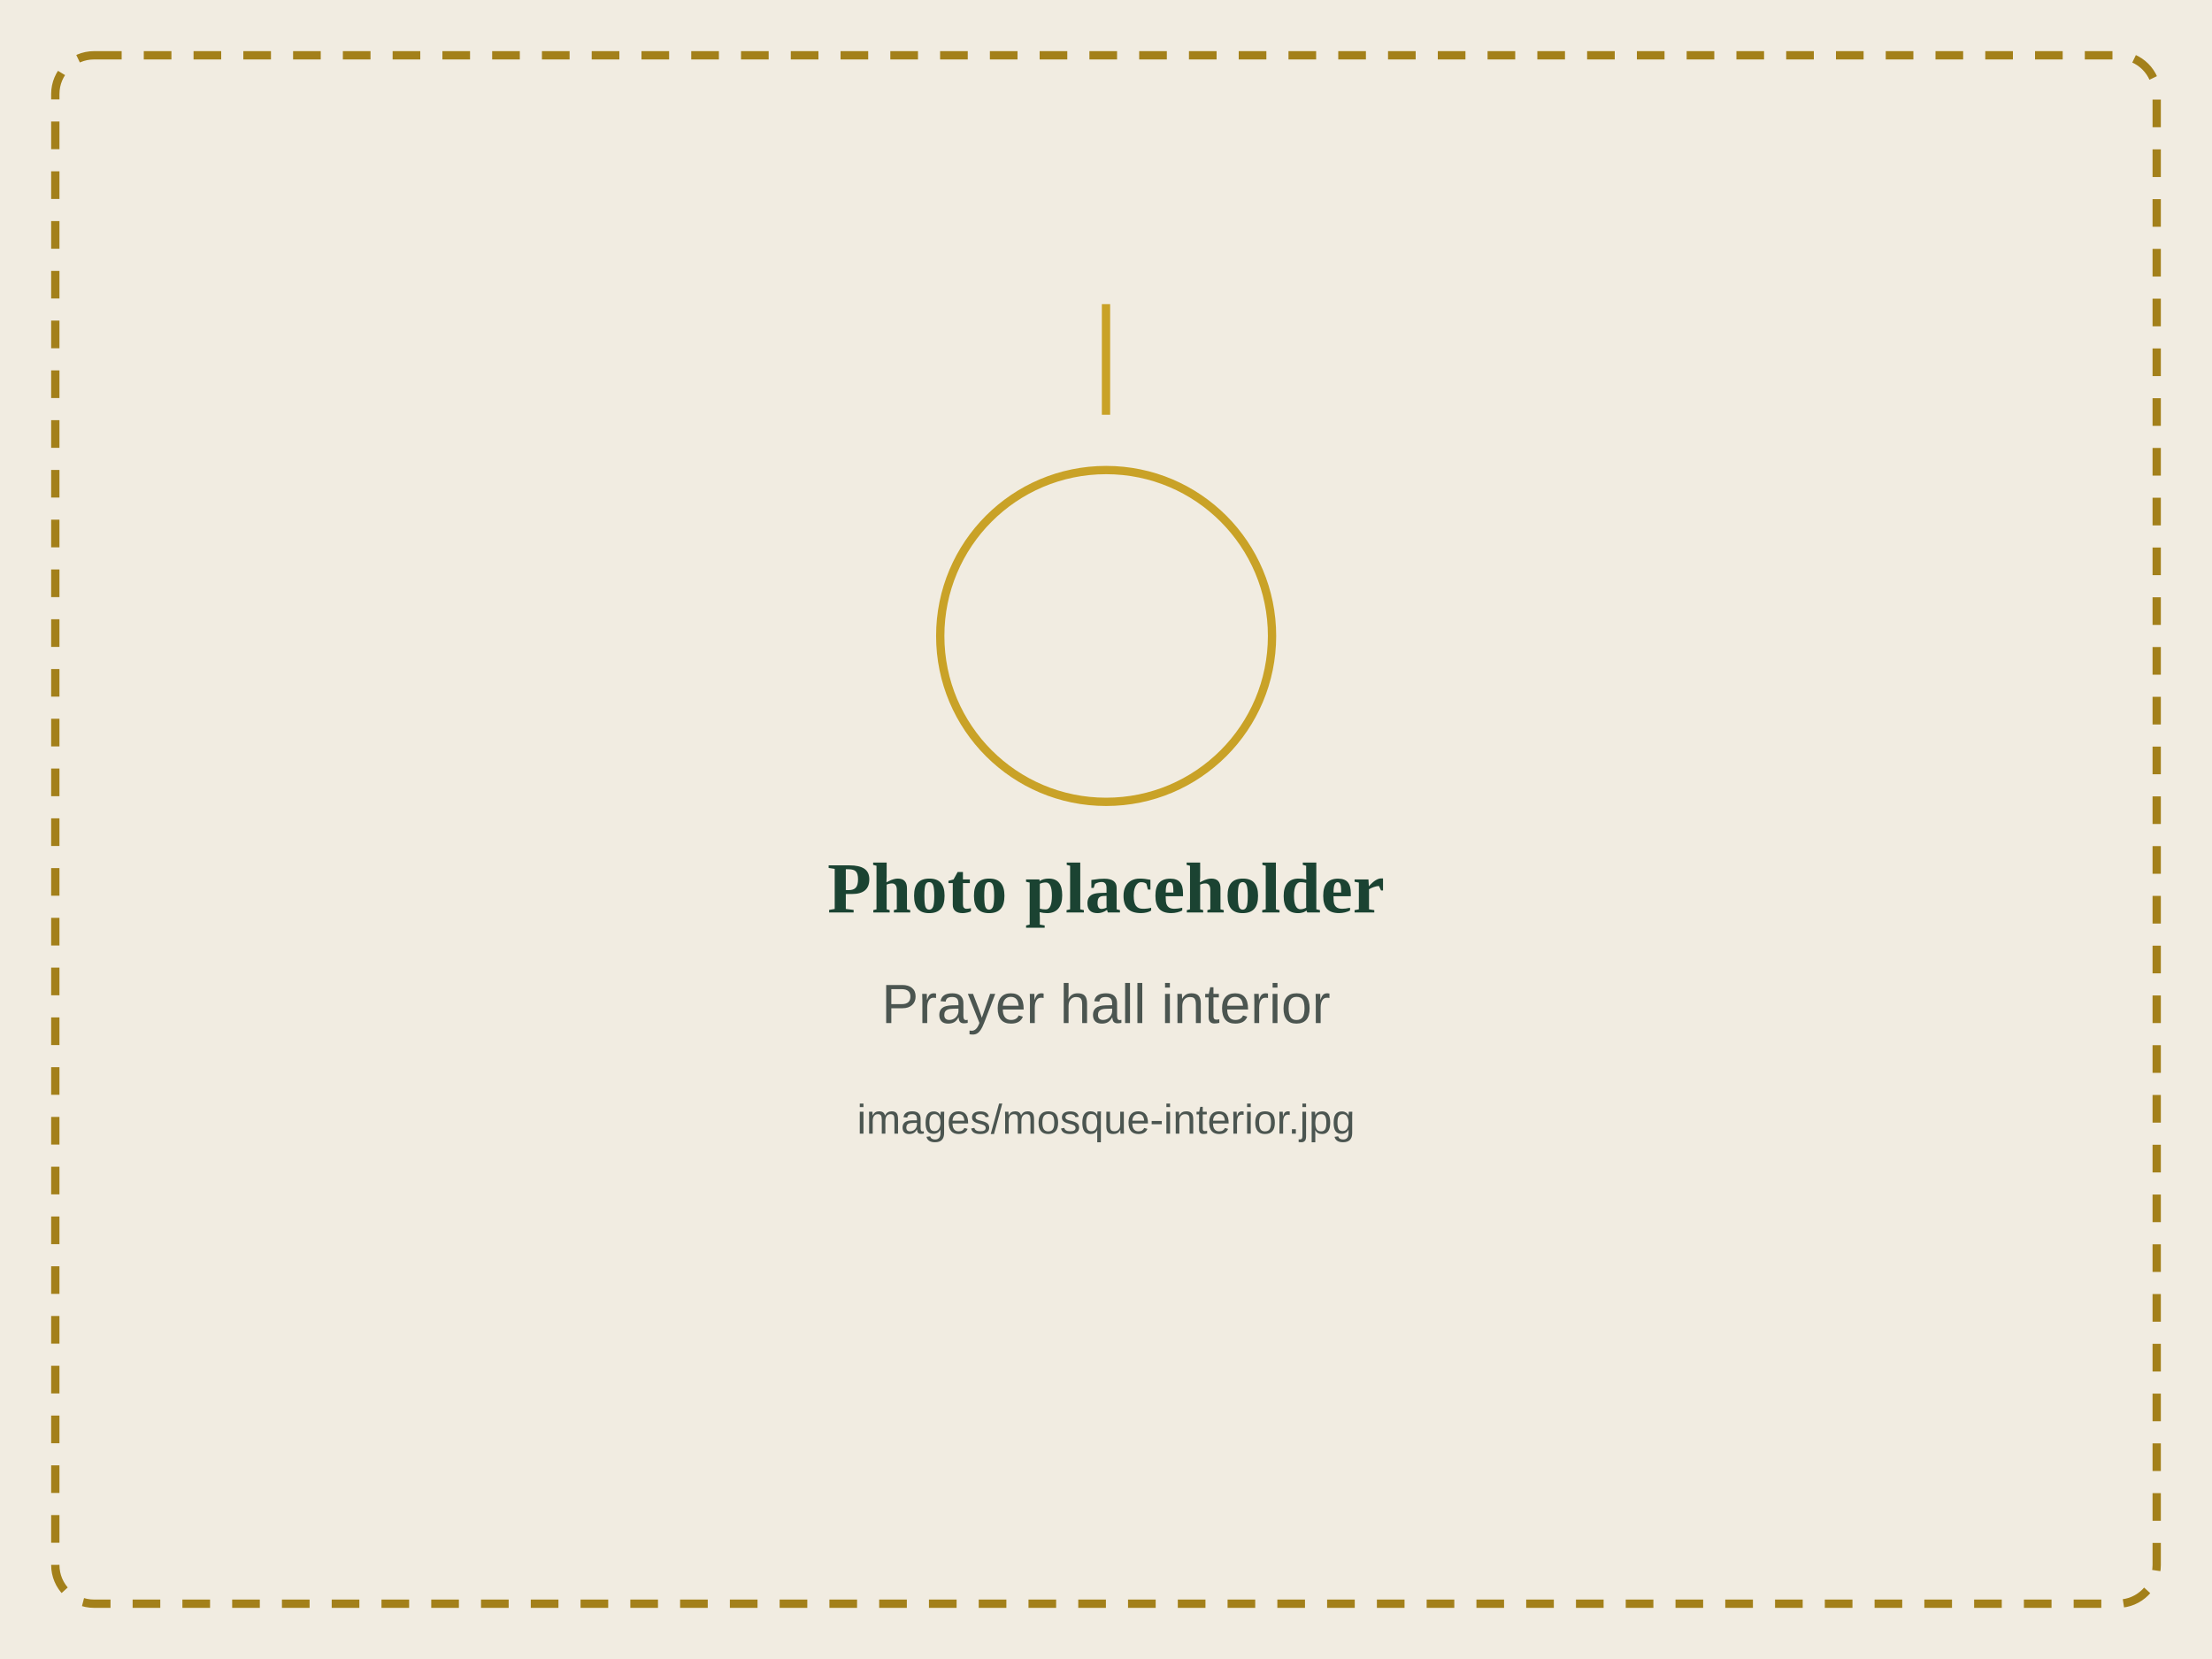
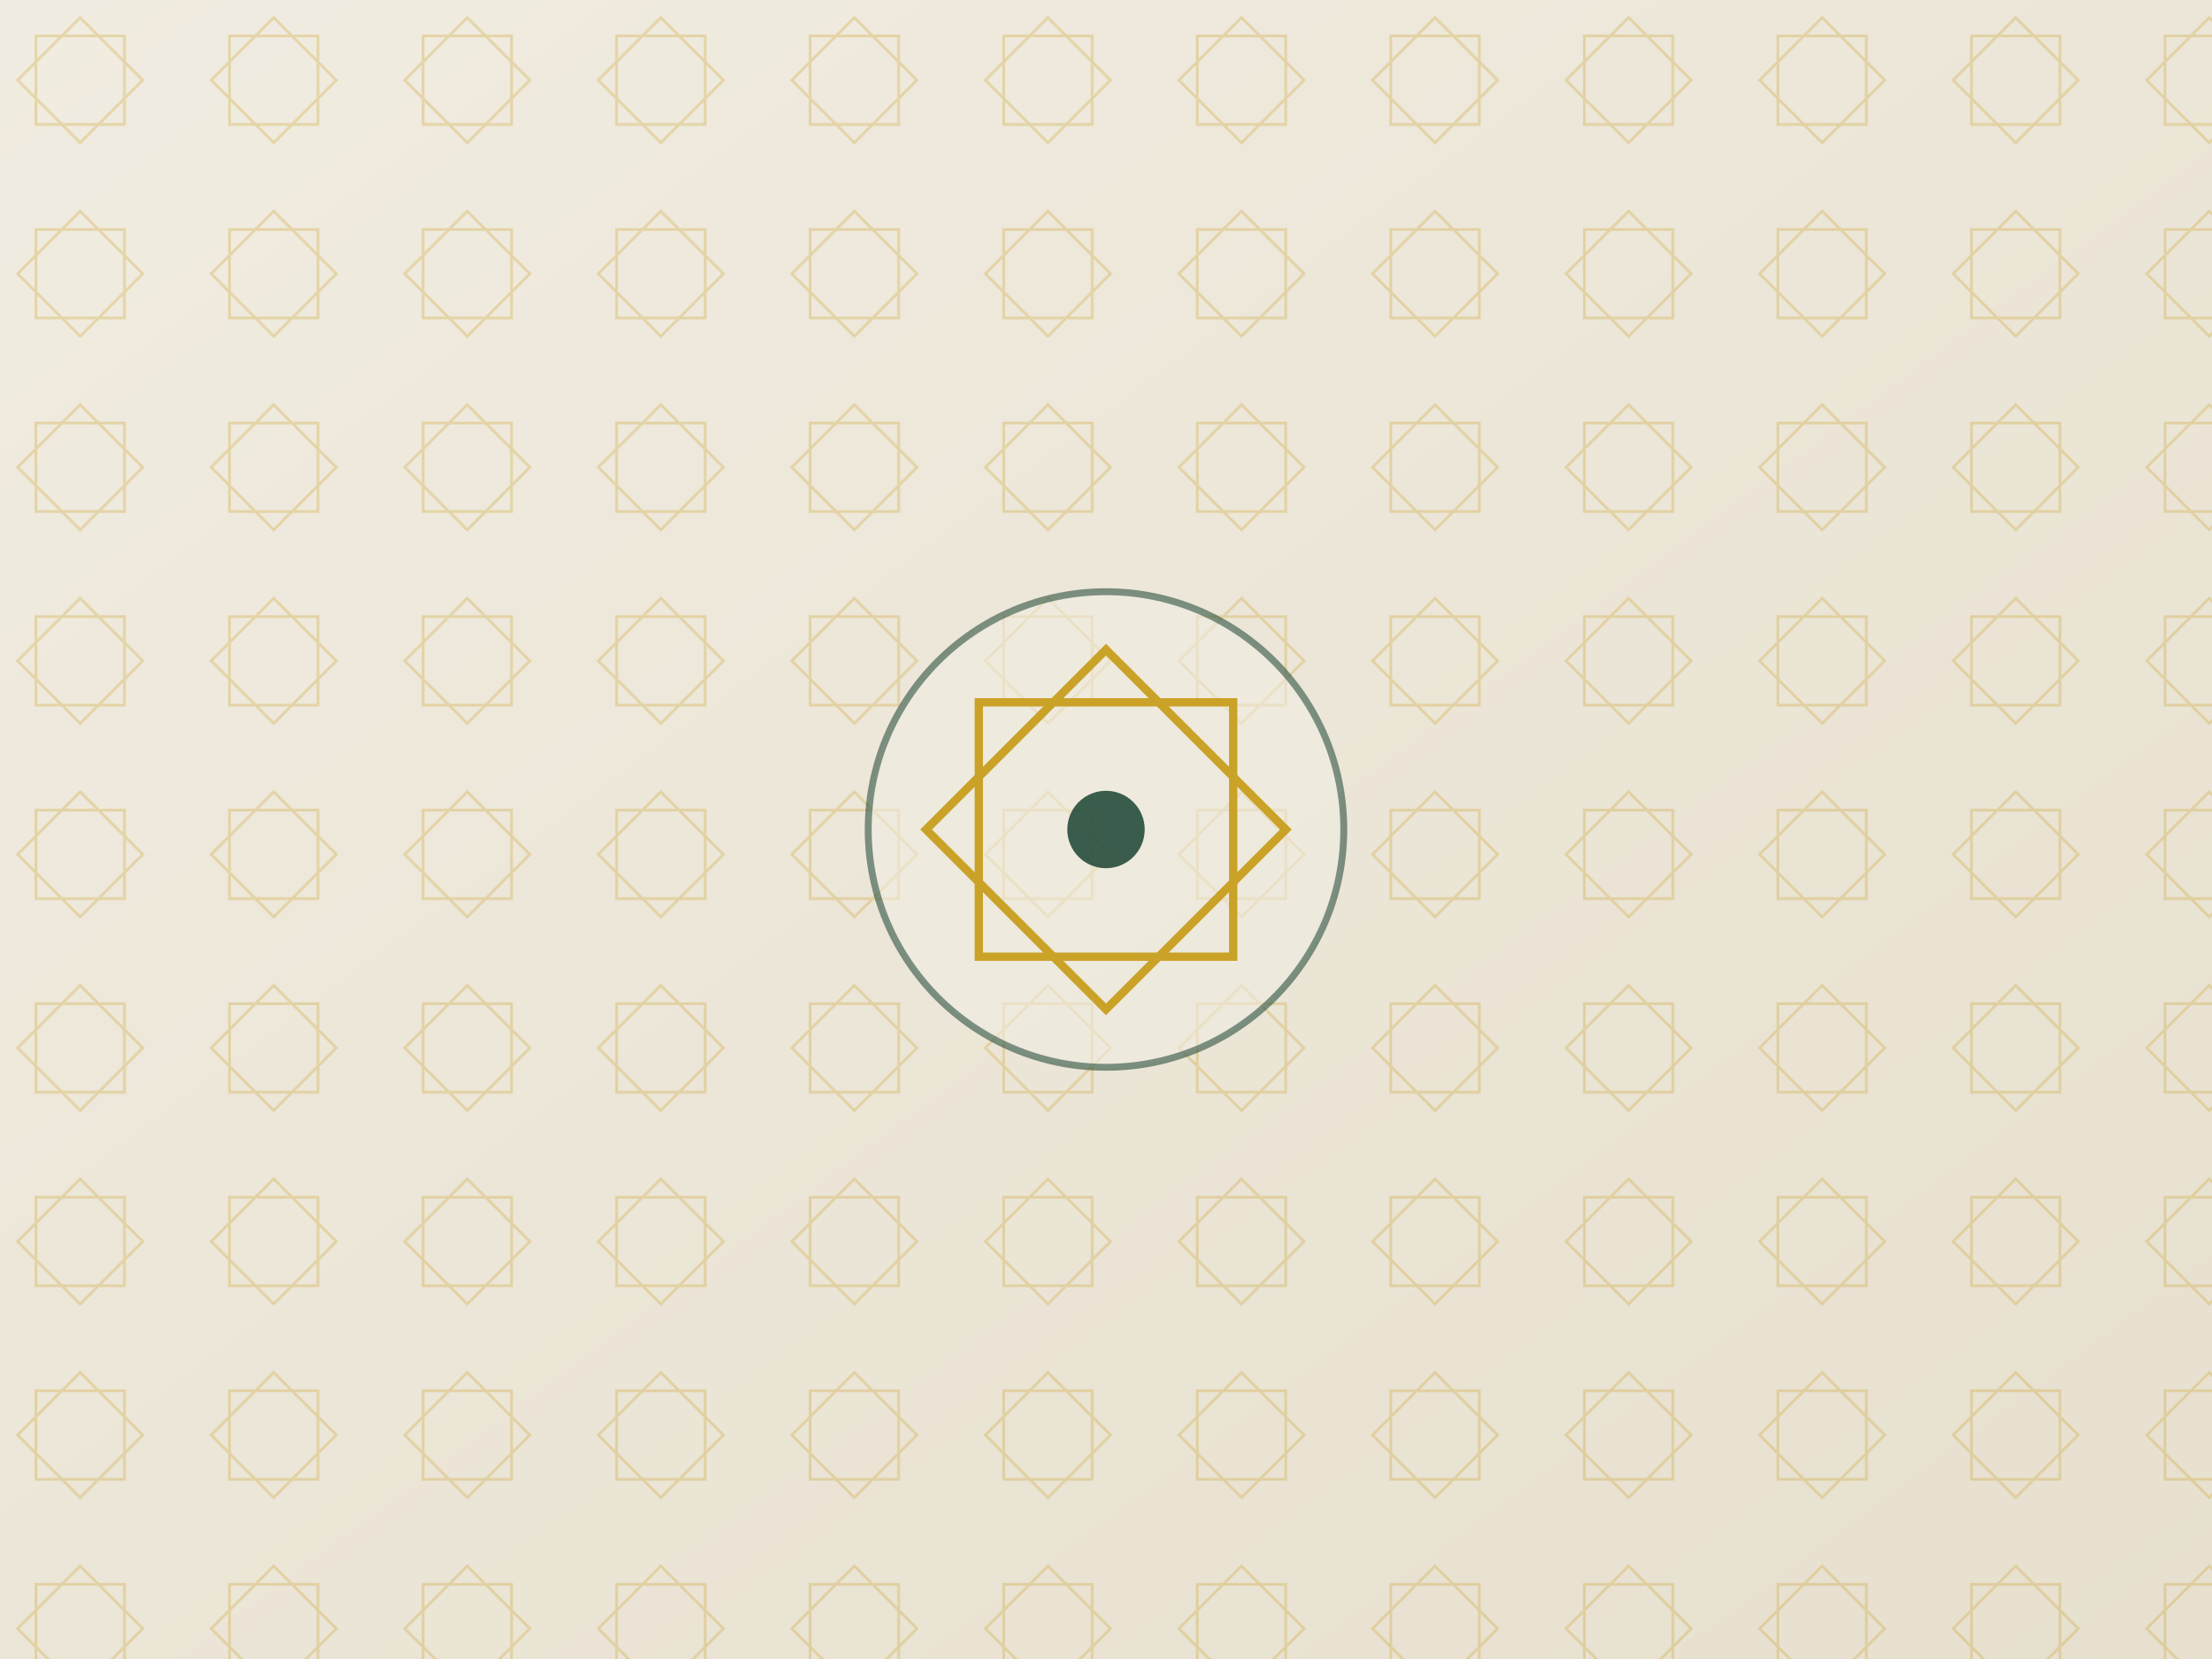
- <svg xmlns="http://www.w3.org/2000/svg" viewBox="0 0 800 600" role="img" aria-label="Prayer hall interior placeholder">
-   <rect width="800" height="600" fill="#f1ece1" />
-   <rect x="20" y="20" width="760" height="560" fill="none" stroke="#a3801a" stroke-width="3" stroke-dasharray="10 8" rx="14" />
-   <g fill="none" stroke="#c9a227" stroke-width="3">
-     <path d="M400 170 a60 60 0 1 0 0.1 0 Z" />
-     <line x1="400" y1="110" x2="400" y2="150" />
+ <svg xmlns="http://www.w3.org/2000/svg" viewBox="0 0 800 600" role="img" aria-label="Prayer hall interior — decorative placeholder, photo to be added">
+   <defs>
+     <linearGradient id="bg-mosque-interior" x1="0" y1="0" x2="1" y2="1">
+       <stop offset="0" stop-color="#f1ece1" />
+       <stop offset="1" stop-color="#e7e0cf" />
+     </linearGradient>
+     <pattern id="pat-mosque-interior" width="70" height="70" patternUnits="userSpaceOnUse">
+       <g stroke="#c9a227" stroke-width="1" fill="none" opacity="0.3">
+         <rect x="13" y="13" width="32" height="32" />
+         <rect x="13" y="13" width="32" height="32" transform="rotate(45 29 29)" />
+       </g>
+     </pattern>
+   </defs>
+   <rect width="800" height="600" fill="url(#bg-mosque-interior)" />
+   <rect width="800" height="600" fill="url(#pat-mosque-interior)" />
+   <g transform="translate(400,300)">
+     <circle r="86" fill="#f1ece1" opacity="0.55" />
+     <circle r="86" fill="none" stroke="#1b4332" stroke-width="2.5" opacity="0.55" />
+     <g stroke="#c9a227" stroke-width="3" fill="none">
+       <rect x="-46" y="-46" width="92" height="92" transform="rotate(45)" />
+       <rect x="-46" y="-46" width="92" height="92" />
+     </g>
+     <circle r="14" fill="#1b4332" opacity="0.85" />
  </g>
-   <text x="400" y="330" font-family="Georgia, 'Times New Roman', serif" font-size="26" fill="#1b4332" text-anchor="middle" font-weight="700">Photo placeholder</text>
-   <text x="400" y="370" font-family="Arial, sans-serif" font-size="20" fill="#4b5550" text-anchor="middle">Prayer hall interior</text>
-   <text x="400" y="410" font-family="Arial, sans-serif" font-size="15" fill="#4b5550" text-anchor="middle">images/mosque-interior.jpg</text>
</svg>
